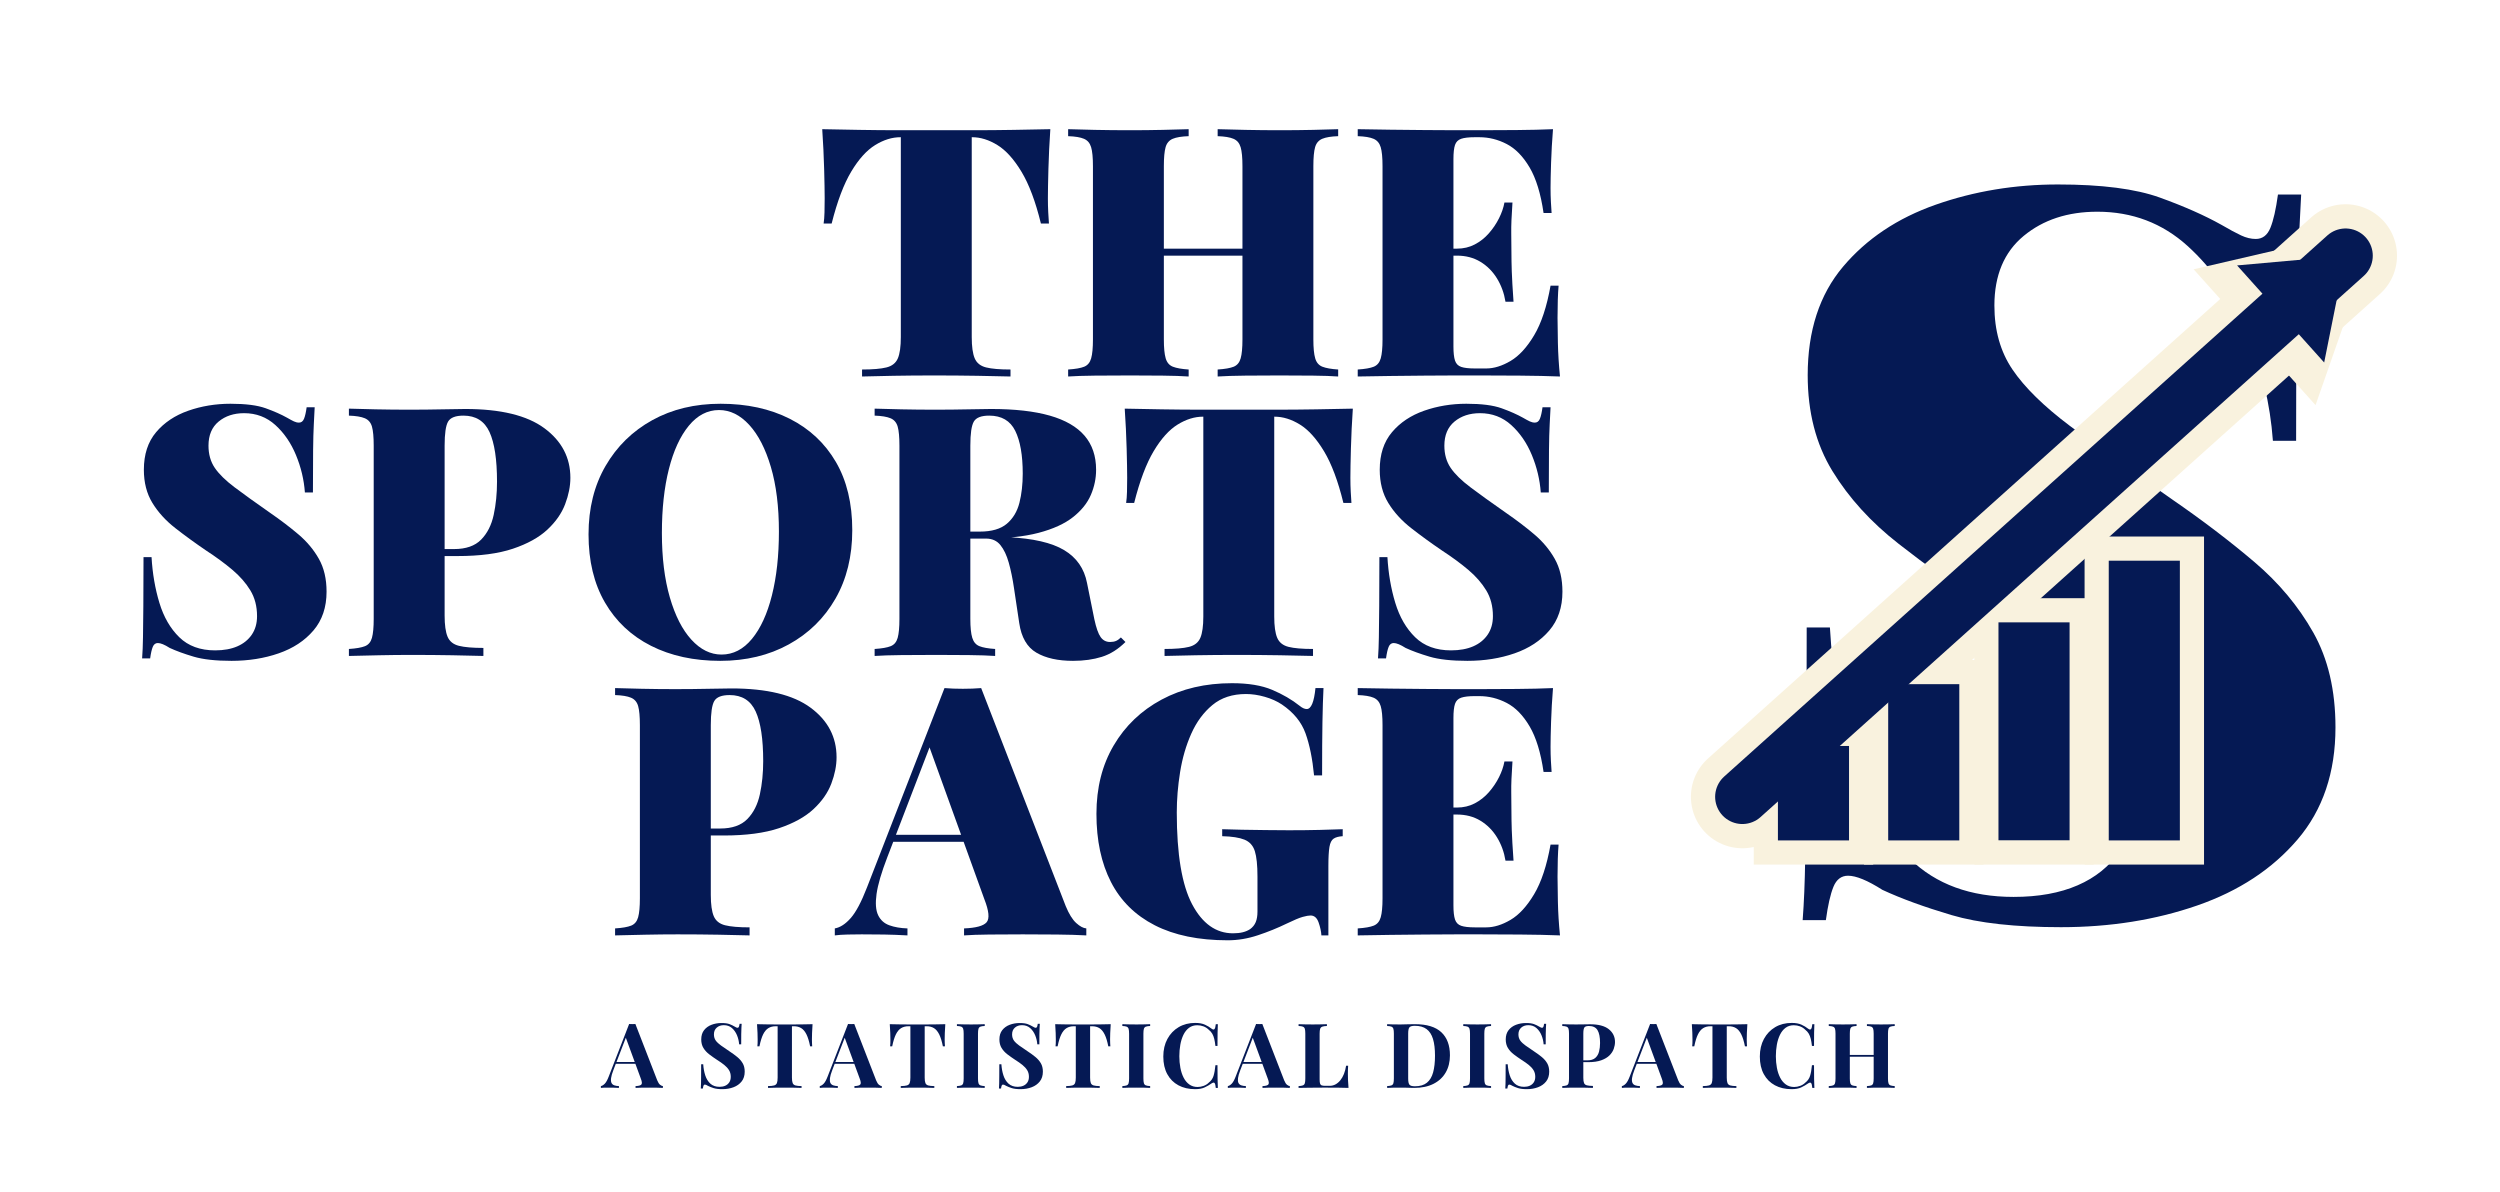
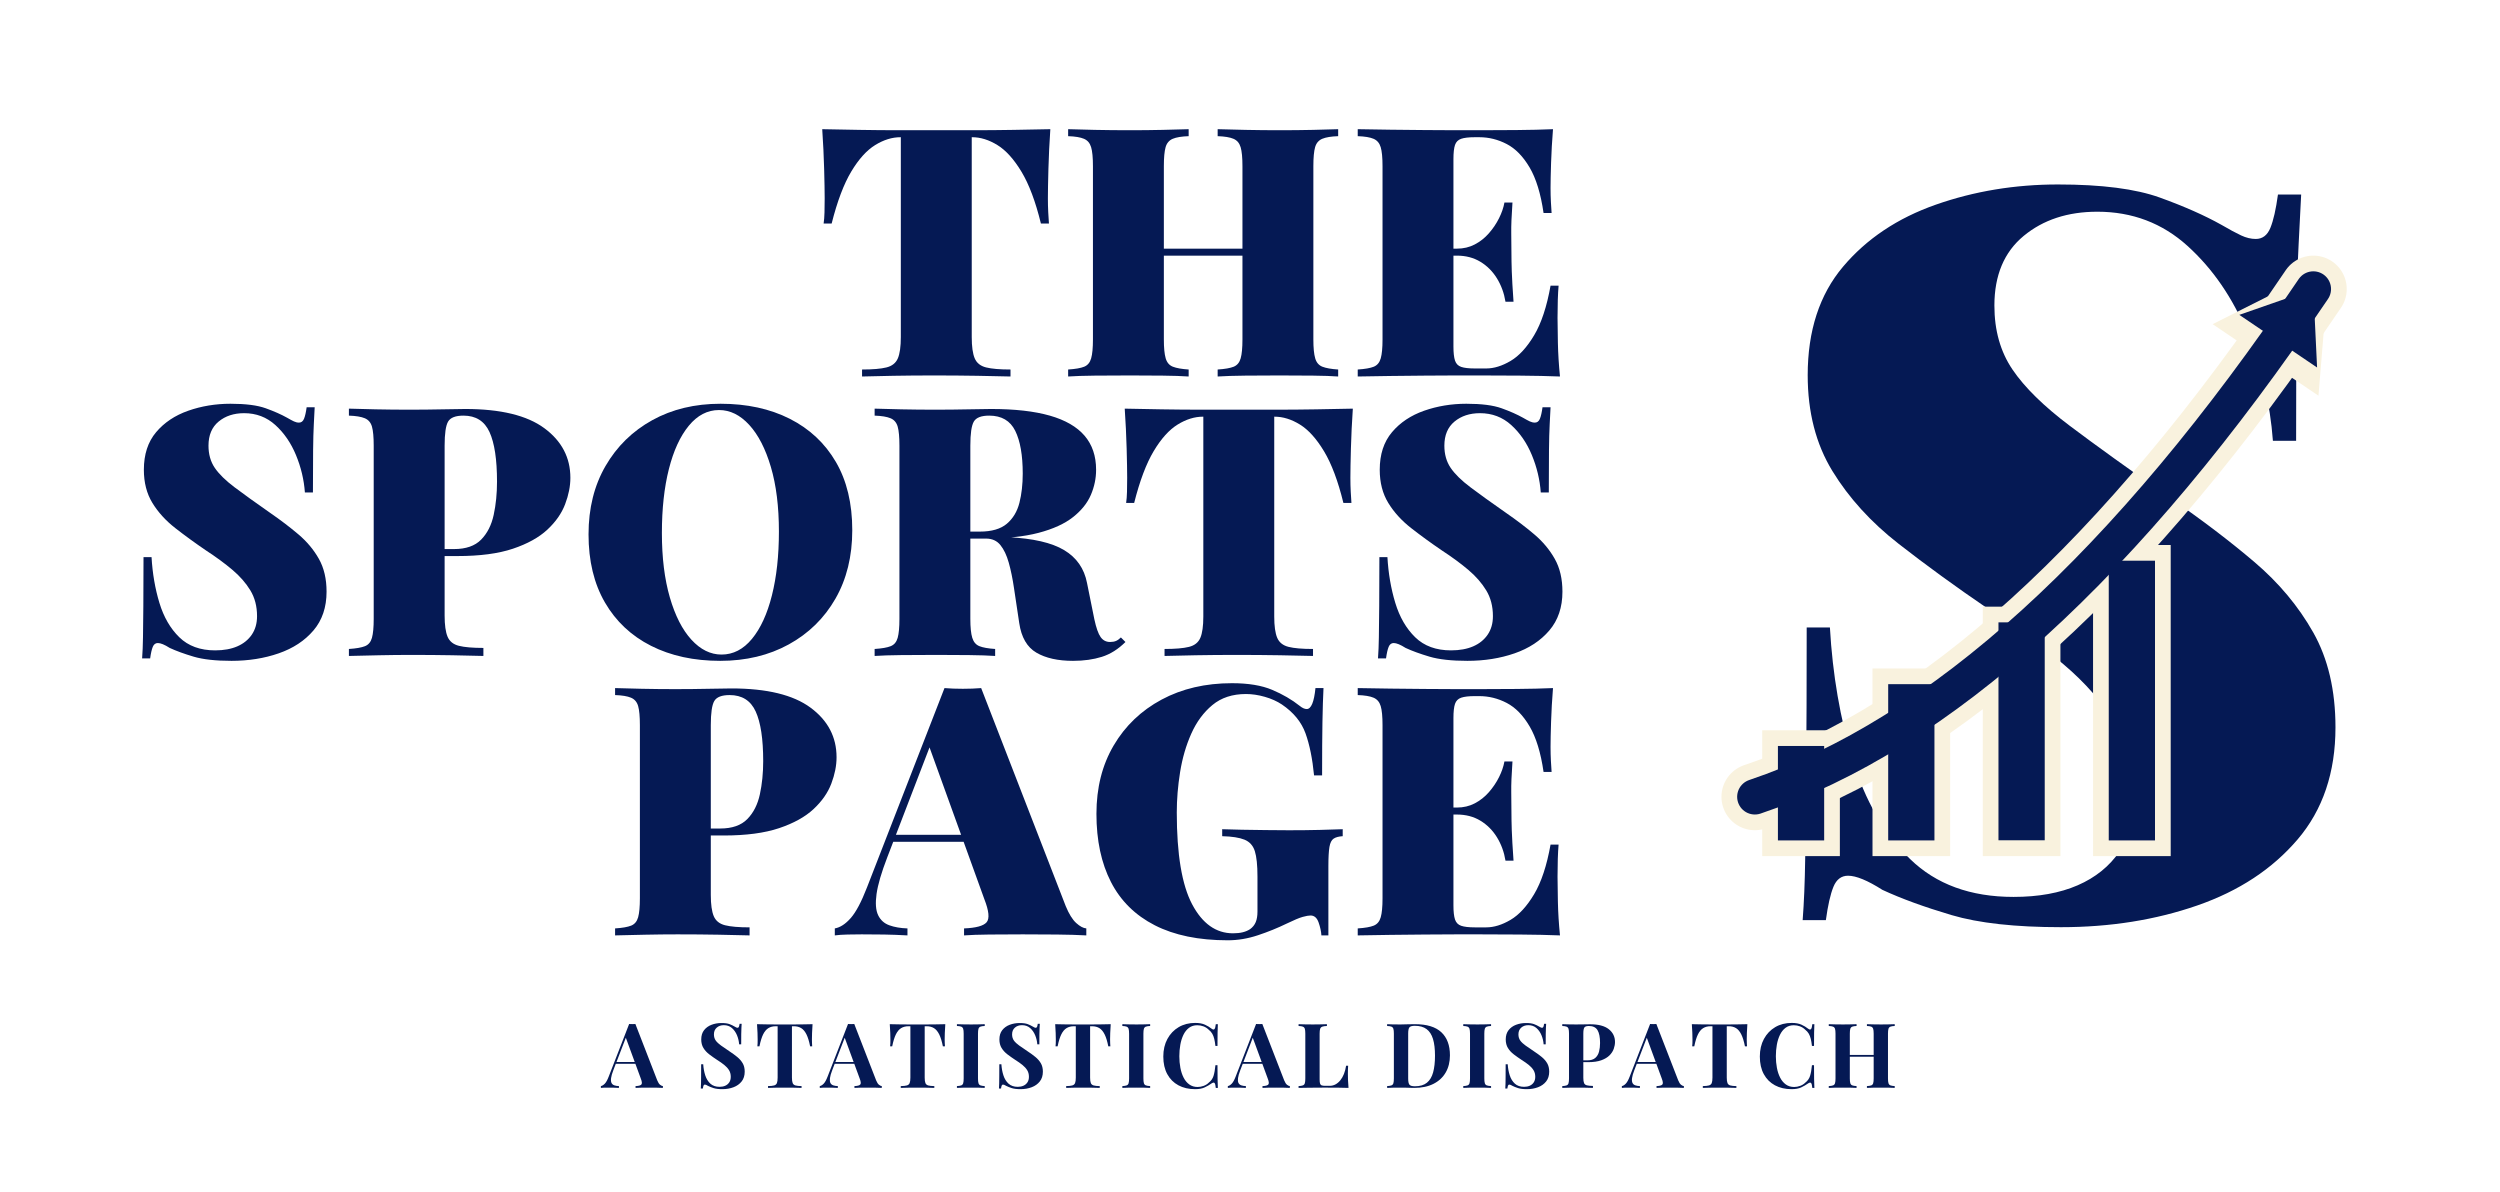
<svg xmlns="http://www.w3.org/2000/svg" width="180mm" height="85.82mm" viewBox="0 0 180 85.82">
  <path d="M676 708Q672 649 670.5 594.0Q669 539 669 510Q669 489 670.0 470.0Q671 451 672 438H649Q626 532 593.5 586.0Q561 640 524.5 662.5Q488 685 452 685H451V113Q451 72 459.5 52.0Q468 32 492.0 26.0Q516 20 562 20V0Q527 1 467.5 2.0Q408 3 343 3Q281 3 226.0 2.0Q171 1 137 0V20Q183 20 207.0 26.0Q231 32 239.5 52.0Q248 72 248 113V685H247Q211 685 174.5 662.5Q138 640 106.0 586.5Q74 533 50 438H27Q29 451 29.5 470.0Q30 489 30 510Q30 539 28.5 594.0Q27 649 23 708Q71 707 129.0 706.0Q187 705 245.0 705.0Q303 705 350 705Q397 705 455.0 705.0Q513 705 571.0 706.0Q629 707 676 708Z" fill="#051954" transform="translate(58.622,27.108) scale(0.025151,-0.025151)" />
  <path d="M456 0V20Q487 22 501.894 28.0Q516.787 34 521.894 52.0Q527 70 527 106V602Q527 639 521.766 656.5Q516.532 674 501.266 680.5Q486 687 456 688V708Q487 707 535.5 706.0Q584 705 633 705Q684.393 705 729.196 706.0Q774 707 801 708V688Q770.942 687 755.471 680.5Q740 674 735.0 656.5Q730 639 730 602V106Q730 70 735.259 52.0Q740.519 34 755.858 28.0Q771.198 22 801 20V0Q774 2 729.196 2.5Q684.393 3 633 3Q584 3 535.5 2.5Q487 2 456 0ZM28 0V20Q59 22 73.894 28.0Q88.787 34 93.894 52.0Q99 70 99 106V602Q99 639 93.766 656.5Q88.532 674 73.266 680.5Q58 687 28 688V708Q57.203 707 104.484 706.0Q151.766 705 206 705Q253 705 298.5 706.0Q344 707 373 708V688Q342.942 687 327.471 680.5Q312 674 307.0 656.5Q302 639 302 602V106Q302 70 307.259 52.0Q312.519 34 327.858 28.0Q343.198 22 373 20V0Q344 2 298.5 2.5Q253 3 206 3Q151.766 3 104.484 2.5Q57.203 2 28 0ZM217 346V366H612V346Z" fill="#051954" transform="translate(76.202,27.108) scale(0.025151,-0.025151)" />
  <path d="M587 708Q583 658 581.5 611.5Q580 565 580 540Q580 519.097 581.0 499.935Q582 480.774 583 468H560Q548 551 520.0 598.5Q492 646 454.5 665.5Q417 685 376 685H363Q337.377 685 324.188 680.5Q311 676 306.5 662.875Q302 649.75 302 622V86Q302 59 306.5 45.5Q311 32 324.188 27.5Q337.377 23 363 23H396Q429 23 465.5 44.5Q502 66 533.0 118.0Q564 170 580 260H603Q600 224 600 168Q600 143.089 601.0 96.544Q602 50 607 0Q556 2 492.0 2.5Q428 3 378 3Q351.391 3 309.664 3.0Q267.937 3 219.557 2.5Q171.178 2 121.589 1.5Q72 1 28 0V20Q59 22 73.894 28.0Q88.787 34 93.894 52.0Q99 70 99 106V602Q99 639 93.766 656.5Q88.532 674 73.266 680.5Q58 687 28 688V708Q72.462 707 121.731 706.5Q171 706 219.421 705.5Q267.842 705 309.605 705.0Q351.368 705 378 705Q424 705 482.5 705.5Q541 706 587 708ZM442 366Q442 366 442.0 356.0Q442 346 442 346H272Q272 346 272.0 356.0Q272 366 272 366ZM471 498Q467 441 467.5 411.0Q468 381 468 356Q468 331 469.0 301.0Q470 271 474 214H451Q445 251 426.5 281.0Q408 311 379.0 328.5Q350 346 312 346V366Q340 366 363.0 378.0Q386 390 403.5 410.0Q421 430 432.5 453.0Q444 476 448 498Z" fill="#051954" transform="translate(97.052,27.108) scale(0.025151,-0.025151)" />
  <path d="M302 722Q367 722 403.0 709.0Q439 696 464 682Q476 675 483.5 671.5Q491 668 498 668Q508 668 512.5 679.0Q517 690 520 712H543Q542 691 540.5 663.0Q539 635 538.5 589.0Q538 543 538 468H515Q511 523 489.5 575.0Q468 627 430.5 661.0Q393 695 341 695Q297 695 268.0 671.0Q239 647 239 602Q239 565 257.0 538.5Q275 512 313.5 483.0Q352 454 415 410Q460 379 496.5 348.0Q533 317 555.0 278.0Q577 239 577 184Q577 117 539.5 73.0Q502 29 440.0 7.5Q378 -14 305 -14Q237 -14 196.5 -2.0Q156 10 128 23Q106 37 94 37Q84 37 79.5 26.0Q75 15 72 -7H49Q51 19 51.5 53.5Q52 88 52.5 143.0Q53 198 53 283H76Q80 213 98.5 152.0Q117 91 155.5 53.5Q194 16 258 16Q295 16 321.5 27.5Q348 39 363.0 61.0Q378 83 378 114Q378 156 359.0 187.5Q340 219 307.5 246.5Q275 274 232 302Q185 334 144.0 366.0Q103 398 78.5 438.0Q54 478 54 533Q54 599 89.0 640.5Q124 682 181.0 702.0Q238 722 302 722Z" fill="#051954" transform="translate(9.000,47.229) scale(0.025151,-0.025151)" />
  <path d="M28 708Q57 707 104.5 706.0Q152 705 200 705Q250 705 296.0 706.0Q342 707 361 707Q513 707 587.5 652.0Q662 597 662 510Q662 474 647.0 434.5Q632 395 596.0 361.5Q560 328 497.5 307.0Q435 286 339 286H233V306H329Q380 306 406.5 333.0Q433 360 442.5 404.0Q452 448 452 499Q452 594 430.5 641.0Q409 688 356 688Q322 688 312.0 671.0Q302 654 302 602V116Q302 75 310.5 55.0Q319 35 343.0 29.0Q367 23 413 23V0Q379 1 324.0 2.0Q269 3 207 3Q161 3 115.0 2.0Q69 1 28 0V20Q59 22 74.0 28.0Q89 34 94.0 52.0Q99 70 99 106V602Q99 639 94.0 656.5Q89 674 73.5 680.5Q58 687 28 688Z" fill="#051954" transform="translate(24.417,47.229) scale(0.025151,-0.025151)" />
  <path d="M414.054 722Q526.995 722 611.997 679.0Q697 636 744.0 555.5Q791 475 791 360Q791 248 742.852 164.0Q694.703 80 609.106 33.0Q523.509 -14 412.946 -14Q300.005 -14 215.003 29.0Q130 72 83.0 153.0Q36 234 36 348Q36 460 84.743 544.0Q133.486 628 218.488 675.0Q303.491 722 414.054 722ZM409.646 704Q360 704 323.0 659.0Q286 614 266.0 535.0Q246 456 246 352Q246 246 268.781 167.5Q291.563 89 330.562 46.5Q369.56 4 416.668 4Q466.864 4 503.932 49.0Q541 94 561.0 173.5Q581 253 581 356Q581 463 557.994 541.0Q534.987 619 495.994 661.5Q457 704 409.646 704Z" fill="#051954" transform="translate(41.469,47.229) scale(0.025151,-0.025151)" />
  <path d="M28 708Q57 707 104.5 706.0Q152 705 200 705Q250 705 296.0 706.0Q342 707 361 707Q463 707 529.5 688.0Q596 669 629.0 630.5Q662 592 662 533Q662 496 647.0 461.0Q632 426 596.0 397.5Q560 369 497.5 352.5Q435 336 339 336H243V356H329Q380 356 406.5 378.5Q433 401 442.5 438.5Q452 476 452 522Q452 601 430.5 644.5Q409 688 356 688Q322 688 312.0 671.0Q302 654 302 602V106Q302 70 307.5 52.0Q313 34 328.0 28.0Q343 22 373 20V0Q344 2 298.5 2.5Q253 3 206 3Q152 3 104.5 2.5Q57 2 28 0V20Q59 22 74.0 28.0Q89 34 94.0 52.0Q99 70 99 106V602Q99 639 94.0 656.5Q89 674 73.5 680.5Q58 687 28 688ZM237 353Q273 352 305.0 349.0Q337 346 364.0 343.5Q391 341 410 340Q517 335 570.5 303.0Q624 271 636 209L657 105Q665 68 675.0 54.0Q685 40 702 40Q712 40 719.0 43.0Q726 46 733 53L746 40Q715 9 678.5 -2.5Q642 -14 596 -14Q531 -14 491.0 9.5Q451 33 442 94L427 194Q421 235 412.0 267.0Q403 299 388.0 317.5Q373 336 347 336H239Z" fill="#051954" transform="translate(62.269,47.229) scale(0.025151,-0.025151)" />
  <path d="M676 708Q672 649 670.5 594.0Q669 539 669 510Q669 489 670.0 470.0Q671 451 672 438H649Q626 532 593.5 586.0Q561 640 524.5 662.5Q488 685 452 685H451V113Q451 72 459.5 52.0Q468 32 492.0 26.0Q516 20 562 20V0Q527 1 467.5 2.0Q408 3 343 3Q281 3 226.0 2.0Q171 1 137 0V20Q183 20 207.0 26.0Q231 32 239.5 52.0Q248 72 248 113V685H247Q211 685 174.5 662.5Q138 640 106.0 586.5Q74 533 50 438H27Q29 451 29.5 470.0Q30 489 30 510Q30 539 28.5 594.0Q27 649 23 708Q71 707 129.0 706.0Q187 705 245.0 705.0Q303 705 350 705Q397 705 455.0 705.0Q513 705 571.0 706.0Q629 707 676 708Z" fill="#051954" transform="translate(80.402,47.229) scale(0.025151,-0.025151)" />
  <path d="M302 722Q367 722 403.0 709.0Q439 696 464 682Q476 675 483.5 671.5Q491 668 498 668Q508 668 512.5 679.0Q517 690 520 712H543Q542 691 540.5 663.0Q539 635 538.5 589.0Q538 543 538 468H515Q511 523 489.5 575.0Q468 627 430.5 661.0Q393 695 341 695Q297 695 268.0 671.0Q239 647 239 602Q239 565 257.0 538.5Q275 512 313.5 483.0Q352 454 415 410Q460 379 496.5 348.0Q533 317 555.0 278.0Q577 239 577 184Q577 117 539.5 73.0Q502 29 440.0 7.5Q378 -14 305 -14Q237 -14 196.5 -2.0Q156 10 128 23Q106 37 94 37Q84 37 79.5 26.0Q75 15 72 -7H49Q51 19 51.5 53.5Q52 88 52.5 143.0Q53 198 53 283H76Q80 213 98.5 152.0Q117 91 155.5 53.5Q194 16 258 16Q295 16 321.5 27.5Q348 39 363.0 61.0Q378 83 378 114Q378 156 359.0 187.5Q340 219 307.5 246.5Q275 274 232 302Q185 334 144.0 366.0Q103 398 78.5 438.0Q54 478 54 533Q54 599 89.0 640.5Q124 682 181.0 702.0Q238 722 302 722Z" fill="#051954" transform="translate(97.983,47.229) scale(0.025151,-0.025151)" />
  <path d="M28 708Q57 707 104.5 706.0Q152 705 200 705Q250 705 296.0 706.0Q342 707 361 707Q513 707 587.5 652.0Q662 597 662 510Q662 474 647.0 434.5Q632 395 596.0 361.5Q560 328 497.5 307.0Q435 286 339 286H233V306H329Q380 306 406.5 333.0Q433 360 442.5 404.0Q452 448 452 499Q452 594 430.5 641.0Q409 688 356 688Q322 688 312.0 671.0Q302 654 302 602V116Q302 75 310.5 55.0Q319 35 343.0 29.0Q367 23 413 23V0Q379 1 324.0 2.0Q269 3 207 3Q161 3 115.0 2.0Q69 1 28 0V20Q59 22 74.0 28.0Q89 34 94.0 52.0Q99 70 99 106V602Q99 639 94.0 656.5Q89 674 73.5 680.5Q58 687 28 688Z" fill="#051954" transform="translate(43.582,67.349) scale(0.025151,-0.025151)" />
  <path d="M398 708 640 84Q654 50 670.0 35.5Q686 21 699 20V0Q663 2 615.0 2.5Q567 3 517 3Q466 3 421.0 2.5Q376 2 349 0V20Q400 22 413.5 37.5Q427 53 407 104L247 547L267 582L129 223Q104 158 98.5 118.5Q93 79 103.0 58.0Q113 37 135.0 29.0Q157 21 187 20V0Q150 2 120.5 2.5Q91 3 56 3Q37 3 15.5 2.5Q-6 2 -21 0V20Q2 24 24.5 49.5Q47 75 71 137L293 708Q317 706 345.5 706.0Q374 706 398 708ZM433 288V268H135L145 288Z" fill="#051954" transform="translate(60.634,67.349) scale(0.025151,-0.025151)" />
  <path d="M424 722Q494 722 539.0 703.0Q584 684 618 657Q629 648 638 648Q657 648 663 708H686Q684 668 683.0 610.5Q682 553 682 458H659Q652 530 634.5 578.5Q617 627 567 661Q546 675 518.0 683.0Q490 691 464 691Q406 691 368.0 659.5Q330 628 307.5 577.5Q285 527 275.5 467.5Q266 408 266 352Q266 172 310.0 89.0Q354 6 427 6Q443 6 455.0 9.0Q467 12 476 18Q487 26 492.0 38.0Q497 50 497 68V168Q497 217 489.5 241.0Q482 265 460.0 274.0Q438 283 396 284V304Q419 303 452.0 302.5Q485 302 521.0 301.5Q557 301 587 301Q635 301 675.5 302.0Q716 303 741 304V284Q724 283 715.0 277.0Q706 271 703.0 253.0Q700 235 700 198V0H680Q679 17 672.0 37.0Q665 57 649 57Q641 57 626.5 53.0Q612 49 581 34Q542 15 498.5 0.5Q455 -14 412 -14Q287 -14 203.0 29.0Q119 72 77.5 153.0Q36 234 36 348Q36 460 85.5 544.0Q135 628 222.5 675.0Q310 722 424 722Z" fill="#051954" transform="translate(78.038,67.349) scale(0.025151,-0.025151)" />
  <path d="M587 708Q583 658 581.5 611.5Q580 565 580 540Q580 519.097 581.0 499.935Q582 480.774 583 468H560Q548 551 520.0 598.5Q492 646 454.5 665.5Q417 685 376 685H363Q337.377 685 324.188 680.5Q311 676 306.5 662.875Q302 649.75 302 622V86Q302 59 306.5 45.5Q311 32 324.188 27.5Q337.377 23 363 23H396Q429 23 465.5 44.5Q502 66 533.0 118.0Q564 170 580 260H603Q600 224 600 168Q600 143.089 601.0 96.544Q602 50 607 0Q556 2 492.0 2.5Q428 3 378 3Q351.391 3 309.664 3.0Q267.937 3 219.557 2.5Q171.178 2 121.589 1.5Q72 1 28 0V20Q59 22 73.894 28.0Q88.787 34 93.894 52.0Q99 70 99 106V602Q99 639 93.766 656.5Q88.532 674 73.266 680.5Q58 687 28 688V708Q72.462 707 121.731 706.5Q171 706 219.421 705.5Q267.842 705 309.605 705.0Q351.368 705 378 705Q424 705 482.5 705.5Q541 706 587 708ZM442 366Q442 366 442.0 356.0Q442 346 442 346H272Q272 346 272.0 356.0Q272 366 272 366ZM471 498Q467 441 467.5 411.0Q468 381 468 356Q468 331 469.0 301.0Q470 271 474 214H451Q445 251 426.5 281.0Q408 311 379.0 328.5Q350 346 312 346V366Q340 366 363.0 378.0Q386 390 403.5 410.0Q421 430 432.5 453.0Q444 476 448 498Z" fill="#051954" transform="translate(97.052,67.349) scale(0.025151,-0.025151)" />
  <path d="M302 722Q367 722 403.0 709.0Q439 696 464 682Q476 675 483.5 671.5Q491 668 498 668Q508 668 512.5 679.0Q517 690 520 712H543Q542 691 540.5 663.0Q539 635 538.5 589.0Q538 543 538 468H515Q511 523 489.5 575.0Q468 627 430.5 661.0Q393 695 341 695Q297 695 268.0 671.0Q239 647 239 602Q239 565 257.0 538.5Q275 512 313.5 483.0Q352 454 415 410Q460 379 496.5 348.0Q533 317 555.0 278.0Q577 239 577 184Q577 117 539.5 73.0Q502 29 440.0 7.5Q378 -14 305 -14Q237 -14 196.5 -2.0Q156 10 128 23Q106 37 94 37Q84 37 79.5 26.0Q75 15 72 -7H49Q51 19 51.5 53.5Q52 88 52.5 143.0Q53 198 53 283H76Q80 213 98.5 152.0Q117 91 155.5 53.5Q194 16 258 16Q295 16 321.5 27.5Q348 39 363.0 61.0Q378 83 378 114Q378 156 359.0 187.5Q340 219 307.5 246.5Q275 274 232 302Q185 334 144.0 366.0Q103 398 78.5 438.0Q54 478 54 533Q54 599 89.0 640.5Q124 682 181.0 702.0Q238 722 302 722Z" fill="#051954" transform="translate(126.231,65.740) scale(0.072657,-0.072657)" />
-   <rect x="126.27" y="51.97" width="8.60" height="10.28" fill="#f9f2de" />
-   <rect x="134.21" y="47.52" width="8.60" height="14.73" fill="#f9f2de" />
-   <rect x="142.15" y="43.07" width="8.60" height="19.18" fill="#f9f2de" />
-   <rect x="150.09" y="38.63" width="8.60" height="23.62" fill="#f9f2de" />
-   <path d="M125.45,57.37 L168.88,18.41" stroke="#f9f2de" stroke-width="7.41" stroke-linecap="round" fill="none" />
-   <path d="M171.21,16.31 L166.72,29.17 L157.94,19.39 Z" fill="#f9f2de" />
-   <rect x="128.01" y="53.71" width="5.12" height="6.80" fill="#051954" />
-   <rect x="135.95" y="49.26" width="5.12" height="11.25" fill="#051954" />
-   <rect x="143.89" y="44.81" width="5.12" height="15.69" fill="#051954" />
-   <rect x="151.83" y="40.37" width="5.12" height="20.14" fill="#051954" />
-   <path d="M125.45,57.37 L168.88,18.41" stroke="#051954" stroke-width="3.92" stroke-linecap="round" fill="none" />
-   <path d="M168.88,18.41 L167.34,26.10 L161.07,19.11 Z" fill="#051954" />
+   <rect x="126.88" y="52.58" width="5.59" height="9.06" fill="#f9f2de" />
+   <rect x="134.82" y="48.13" width="5.59" height="13.51" fill="#f9f2de" />
+   <rect x="142.76" y="43.68" width="5.59" height="17.96" fill="#f9f2de" />
+   <rect x="150.70" y="39.24" width="5.59" height="22.40" fill="#f9f2de" />
+   <path d="M126.35,57.37 Q146.46,50.60 166.56,20.81" stroke="#f9f2de" stroke-width="4.81" stroke-linecap="round" fill="none" />
+   <path d="M167.70,19.12 L166.93,28.49 L159.31,23.34 Z" fill="#f9f2de" />
+   <rect x="128.01" y="53.71" width="3.33" height="6.80" fill="#051954" />
+   <rect x="135.95" y="49.26" width="3.33" height="11.25" fill="#051954" />
+   <rect x="143.89" y="44.81" width="3.33" height="15.69" fill="#051954" />
+   <rect x="151.83" y="40.37" width="3.33" height="20.14" fill="#051954" />
+   <path d="M126.35,57.37 Q146.46,50.60 166.56,20.81" stroke="#051954" stroke-width="2.55" stroke-linecap="round" fill="none" />
+   <path d="M166.56,20.81 L166.83,26.46 L161.23,22.67 Z" fill="#051954" />
  <path d="M367.998 710 610.798 84Q625.198 48.4 642.398 34.7Q659.598 21 673.798 20V0Q644.199 2 603.799 2.5Q563.4 3 521.8 3Q475.601 3 435.001 2.5Q394.401 2 369.801 0V20Q420.801 22 434.501 37.5Q448.201 53 428.201 104L257.801 568.601L276.201 594.801L123.8 198.599Q102.4 143.599 97.9 108.899Q93.4 74.2 102.8 55.2Q112.2 36.2 133.6 28.6Q155 21 185.4 20V0Q152 2 122.1 2.5Q92.2 3 60.8 3Q39.4 3 19.5 2.5Q-0.4 2 -15.4 0V20Q6.4 24.4 28.3 47.1Q50.2 69.8 71.4 124.999L298.6 710Q314.6 708.8 333.299 708.8Q351.999 708.8 367.998 710ZM437.8 288V268H139.8L149.8 288Z" fill="#051954" transform="translate(43.363,78.329) scale(0.00648,-0.00648)" />
  <path d="M283.599 720.8Q342.599 720.8 374.598 708.4Q406.598 696 429.598 682Q441.598 675 449.098 671.5Q456.598 668 463.598 668Q473.598 668 478.098 679.0Q482.598 690 485.598 712H508.598Q507.598 692.6 506.098 666.4Q504.598 640.2 504.098 597.201Q503.598 554.201 503.598 484.001H480.598Q476.998 536.201 456.898 585.001Q436.798 633.8 400.498 665.4Q364.198 697 310.598 697Q262.998 697 231.798 669.8Q200.598 642.6 200.598 594.8Q200.598 554.599 220.598 526.499Q240.598 498.399 279.098 471.199Q317.598 443.999 373.397 406.4Q421.198 375 459.298 343.8Q497.398 312.6 519.998 274Q542.598 235.4 542.598 180.8Q542.598 115 508.498 71.8Q474.398 28.6 417.999 7.3Q361.599 -14 294.599 -14Q232.6 -14 195.9 -2.0Q159.2 10 133.6 23Q111.6 37 99.6 37Q89.6 37 85.1 26.0Q80.6 15 77.6 -7H54.6Q56.6 17 57.1 49.1Q57.6 81.2 58.1 132.599Q58.6 183.999 58.6 262.999H81.6Q85.6 196.999 104.1 139.599Q122.6 82.199 161.1 47.1Q199.6 12 263.6 12Q299 12 326.7 24.3Q354.4 36.6 371 61.6Q387.601 86.6 387.601 124.001Q387.601 165.601 368.401 196.701Q349.201 227.801 315.701 254.901Q282.2 282 237.6 310Q190.6 340.8 149.6 372Q108.6 403.2 84.1 443Q59.6 482.8 59.6 538.2Q59.6 601.4 91.2 641.7Q122.8 682 174.2 701.4Q225.599 720.8 283.599 720.8Z" fill="#051954" transform="translate(50.103,78.329) scale(0.00648,-0.00648)" />
  <path d="M642.398 708Q638.398 657.401 636.898 610.201Q635.398 563.001 635.398 538.002Q635.398 515.802 636.398 496.002Q637.398 476.202 638.398 462.001H615.398Q598.798 546.401 574.499 595.001Q550.199 643.6 516.299 664.3Q482.4 685 435.599 685H413.398V114.2Q413.398 73.6 421.498 53.6Q429.598 33.6 452.798 27.2Q475.998 20.8 520.397 20V0Q488.998 1.4 437.298 2.2Q385.599 3 330.199 3Q275 3 226.2 2.2Q177.4 1.4 147.401 0V20Q191.801 20.8 215 27.2Q238.2 33.6 246.3 53.6Q254.4 73.6 254.4 114.2V685H232.199Q185.798 685 151.699 664.3Q117.599 643.6 93.599 595.301Q69.6 547.001 52.4 462.001H29.4Q31.4 476.202 31.9 496.002Q32.4 515.802 32.4 538.002Q32.4 563.001 30.9 610.201Q29.4 657.401 25.4 708Q71 707 125.6 706.0Q180.2 705 234.999 705.0Q289.799 705 334.399 705Q378.999 705 433.599 705.0Q488.198 705 542.998 706.0Q597.798 707 642.398 708Z" fill="#051954" transform="translate(54.341,78.329) scale(0.00648,-0.00648)" />
  <path d="M367.998 710 610.798 84Q625.198 48.4 642.398 34.7Q659.598 21 673.798 20V0Q644.199 2 603.799 2.5Q563.4 3 521.8 3Q475.601 3 435.001 2.5Q394.401 2 369.801 0V20Q420.801 22 434.501 37.5Q448.201 53 428.201 104L257.801 568.601L276.201 594.801L123.8 198.599Q102.4 143.599 97.9 108.899Q93.4 74.2 102.8 55.2Q112.2 36.2 133.6 28.6Q155 21 185.4 20V0Q152 2 122.1 2.5Q92.2 3 60.8 3Q39.4 3 19.5 2.5Q-0.4 2 -15.4 0V20Q6.4 24.4 28.3 47.1Q50.2 69.8 71.4 124.999L298.6 710Q314.6 708.8 333.299 708.8Q351.999 708.8 367.998 710ZM437.8 288V268H139.8L149.8 288Z" fill="#051954" transform="translate(59.123,78.329) scale(0.00648,-0.00648)" />
  <path d="M642.398 708Q638.398 657.401 636.898 610.201Q635.398 563.001 635.398 538.002Q635.398 515.802 636.398 496.002Q637.398 476.202 638.398 462.001H615.398Q598.798 546.401 574.499 595.001Q550.199 643.6 516.299 664.3Q482.4 685 435.599 685H413.398V114.2Q413.398 73.6 421.498 53.6Q429.598 33.6 452.798 27.2Q475.998 20.8 520.397 20V0Q488.998 1.4 437.298 2.2Q385.599 3 330.199 3Q275 3 226.2 2.2Q177.4 1.4 147.401 0V20Q191.801 20.8 215 27.2Q238.2 33.6 246.3 53.6Q254.4 73.6 254.4 114.2V685H232.199Q185.798 685 151.699 664.3Q117.599 643.6 93.599 595.301Q69.6 547.001 52.4 462.001H29.4Q31.4 476.202 31.9 496.002Q32.4 515.802 32.4 538.002Q32.4 563.001 30.9 610.201Q29.4 657.401 25.4 708Q71 707 125.6 706.0Q180.2 705 234.999 705.0Q289.799 705 334.399 705Q378.999 705 433.599 705.0Q488.198 705 542.998 706.0Q597.798 707 642.398 708Z" fill="#051954" transform="translate(63.899,78.329) scale(0.00648,-0.00648)" />
  <path d="M342.598 708V688Q310.963 687 294.681 680.5Q278.398 674 272.998 656.5Q267.598 639 267.598 602V106Q267.598 70 273.153 52.0Q278.709 34 294.913 28.0Q311.117 22 342.598 20V0Q315.998 2 274.899 2.5Q233.799 3 191.599 3Q143.459 3 101.49 2.5Q59.522 2 33.6 0V20Q65.8 22 81.737 28.0Q97.673 34 103.137 52.0Q108.601 70 108.601 106V602Q108.601 639 103.06 656.5Q97.52 674 81.36 680.5Q65.2 687 33.6 688V708Q59.522 707 101.49 706.0Q143.459 705 191.599 705Q233.799 705 274.899 706.0Q315.998 707 342.598 708Z" fill="#051954" transform="translate(68.681,78.329) scale(0.00648,-0.00648)" />
  <path d="M283.599 720.8Q342.599 720.8 374.598 708.4Q406.598 696 429.598 682Q441.598 675 449.098 671.5Q456.598 668 463.598 668Q473.598 668 478.098 679.0Q482.598 690 485.598 712H508.598Q507.598 692.6 506.098 666.4Q504.598 640.2 504.098 597.201Q503.598 554.201 503.598 484.001H480.598Q476.998 536.201 456.898 585.001Q436.798 633.8 400.498 665.4Q364.198 697 310.598 697Q262.998 697 231.798 669.8Q200.598 642.6 200.598 594.8Q200.598 554.599 220.598 526.499Q240.598 498.399 279.098 471.199Q317.598 443.999 373.397 406.4Q421.198 375 459.298 343.8Q497.398 312.6 519.998 274Q542.598 235.4 542.598 180.8Q542.598 115 508.498 71.8Q474.398 28.6 417.999 7.3Q361.599 -14 294.599 -14Q232.6 -14 195.9 -2.0Q159.2 10 133.6 23Q111.6 37 99.6 37Q89.6 37 85.1 26.0Q80.6 15 77.6 -7H54.6Q56.6 17 57.1 49.1Q57.6 81.2 58.1 132.599Q58.6 183.999 58.6 262.999H81.6Q85.6 196.999 104.1 139.599Q122.6 82.199 161.1 47.1Q199.6 12 263.6 12Q299 12 326.7 24.3Q354.4 36.6 371 61.6Q387.601 86.6 387.601 124.001Q387.601 165.601 368.401 196.701Q349.201 227.801 315.701 254.901Q282.2 282 237.6 310Q190.6 340.8 149.6 372Q108.6 403.2 84.1 443Q59.6 482.8 59.6 538.2Q59.6 601.4 91.2 641.7Q122.8 682 174.2 701.4Q225.599 720.8 283.599 720.8Z" fill="#051954" transform="translate(71.571,78.329) scale(0.00648,-0.00648)" />
  <path d="M642.398 708Q638.398 657.401 636.898 610.201Q635.398 563.001 635.398 538.002Q635.398 515.802 636.398 496.002Q637.398 476.202 638.398 462.001H615.398Q598.798 546.401 574.499 595.001Q550.199 643.6 516.299 664.3Q482.4 685 435.599 685H413.398V114.2Q413.398 73.6 421.498 53.6Q429.598 33.6 452.798 27.2Q475.998 20.8 520.397 20V0Q488.998 1.4 437.298 2.2Q385.599 3 330.199 3Q275 3 226.2 2.2Q177.4 1.4 147.401 0V20Q191.801 20.8 215 27.2Q238.2 33.6 246.3 53.6Q254.4 73.6 254.4 114.2V685H232.199Q185.798 685 151.699 664.3Q117.599 643.6 93.599 595.301Q69.6 547.001 52.4 462.001H29.4Q31.4 476.202 31.9 496.002Q32.4 515.802 32.4 538.002Q32.4 563.001 30.9 610.201Q29.4 657.401 25.4 708Q71 707 125.6 706.0Q180.2 705 234.999 705.0Q289.799 705 334.399 705Q378.999 705 433.599 705.0Q488.198 705 542.998 706.0Q597.798 707 642.398 708Z" fill="#051954" transform="translate(75.809,78.329) scale(0.00648,-0.00648)" />
  <path d="M342.598 708V688Q310.963 687 294.681 680.5Q278.398 674 272.998 656.5Q267.598 639 267.598 602V106Q267.598 70 273.153 52.0Q278.709 34 294.913 28.0Q311.117 22 342.598 20V0Q315.998 2 274.899 2.5Q233.799 3 191.599 3Q143.459 3 101.49 2.5Q59.522 2 33.6 0V20Q65.8 22 81.737 28.0Q97.673 34 103.137 52.0Q108.601 70 108.601 106V602Q108.601 639 103.06 656.5Q97.52 674 81.36 680.5Q65.2 687 33.6 688V708Q59.522 707 101.49 706.0Q143.459 705 191.599 705Q233.799 705 274.899 706.0Q315.998 707 342.598 708Z" fill="#051954" transform="translate(80.591,78.329) scale(0.00648,-0.00648)" />
  <path d="M396.799 722Q462.799 722 505.299 702.5Q547.799 683 580.799 657Q600.799 642 611.299 653.5Q621.799 665 625.799 708H648.799Q646.799 669.2 645.799 613.5Q644.799 557.8 644.799 466H621.799Q616.599 512 608.799 544.7Q600.999 577.4 586.799 602Q572.599 626.599 546.6 646.999Q521.6 671.8 488.699 684Q455.799 696.2 419.998 696.2Q366.198 696.2 328.198 667.5Q290.198 638.801 266.498 590.101Q242.798 541.401 231.797 479.701Q220.797 418.001 220.797 352Q220.797 284.799 232.397 223.299Q243.998 161.799 268.498 113.899Q292.998 65.999 331.798 38.1Q370.598 10.2 423.998 10.2Q456.999 10.2 490.699 22.5Q524.4 34.8 548.2 58.601Q586.999 88.801 600.899 133.6Q614.799 178.4 621.799 252H644.799Q644.799 156.8 645.799 98.3Q646.799 39.8 648.799 0H625.799Q621.799 43 612.299 54.0Q602.799 65 580.799 51Q543.799 25 502.299 5.5Q460.799 -14 395.799 -14Q289.999 -14 210.4 29.0Q130.8 72 86.8 153.0Q42.8 234 42.8 348Q42.8 460 88.3 544.0Q133.8 628 213.4 675.0Q292.999 722 396.799 722Z" fill="#051954" transform="translate(83.481,78.329) scale(0.00648,-0.00648)" />
  <path d="M367.998 710 610.798 84Q625.198 48.4 642.398 34.7Q659.598 21 673.798 20V0Q644.199 2 603.799 2.5Q563.4 3 521.8 3Q475.601 3 435.001 2.5Q394.401 2 369.801 0V20Q420.801 22 434.501 37.5Q448.201 53 428.201 104L257.801 568.601L276.201 594.801L123.8 198.599Q102.4 143.599 97.9 108.899Q93.4 74.2 102.8 55.2Q112.2 36.2 133.6 28.6Q155 21 185.4 20V0Q152 2 122.1 2.5Q92.2 3 60.8 3Q39.4 3 19.5 2.5Q-0.4 2 -15.4 0V20Q6.4 24.4 28.3 47.1Q50.2 69.8 71.4 124.999L298.6 710Q314.6 708.8 333.299 708.8Q351.999 708.8 367.998 710ZM437.8 288V268H139.8L149.8 288Z" fill="#051954" transform="translate(88.503,78.329) scale(0.00648,-0.00648)" />
  <path d="M348.598 708V688Q314.598 687 297.098 680.5Q279.598 674 273.598 656.5Q267.598 639 267.598 602V94Q267.598 63.4 272.398 48.1Q277.198 32.8 290.798 27.9Q304.398 23 330.599 23H379.6Q414 23 443.8 39Q473.6 55 497.7 84.599Q521.8 114.199 537.999 155.299Q554.199 196.398 561.599 245.999H584.599Q581.599 211.999 581.599 157.999Q581.599 134.799 582.799 90.899Q583.999 47 588.599 0Q537.599 2 473.599 2.5Q409.599 3 359.599 3Q334.599 3 295.899 3.0Q257.199 3 212.1 2.5Q167 2 120.9 1.5Q74.8 1 33.6 0V20Q65.8 22 81.8 28.0Q97.801 34 103.201 52.0Q108.601 70 108.601 106V602Q108.601 639 103.201 656.5Q97.801 674 81.5 680.5Q65.2 687 33.6 688V708Q59.4 707 101.5 706.0Q143.599 705 191.599 705Q235.599 705 278.198 706.0Q320.798 707 348.598 708Z" fill="#051954" transform="translate(93.279,78.329) scale(0.00648,-0.00648)" />
  <path d="M342.599 708Q540.198 708 635.898 618.5Q731.597 529 731.597 362Q731.597 253 684.598 171.5Q637.598 90 548.498 45.0Q459.398 0 333.599 0Q317.999 0 292.099 1.0Q266.199 2 238.199 2.5Q210.199 3 187.599 3Q143.599 3 101.5 2.5Q59.4 2 33.6 0V20Q65.8 22 81.8 28.0Q97.801 34 103.201 52.0Q108.601 70 108.601 106V602Q108.601 639 103.201 656.5Q97.801 674 81.5 680.5Q65.2 687 33.6 688V708Q59.4 707 101.5 705.5Q143.599 704 185.599 705Q221.799 706 267.299 707.0Q312.799 708 342.599 708ZM341.598 690Q295.598 690 281.598 673.0Q267.598 656 267.598 604V104Q267.598 52 282.098 35.0Q296.598 18 342.598 18Q426.999 18 475.599 57.5Q524.2 97 544.9 173.0Q565.6 249 565.6 358Q565.6 470 543.3 543.5Q521 617 471.899 653.5Q422.799 690 341.598 690Z" fill="#051954" transform="translate(99.655,78.329) scale(0.00648,-0.00648)" />
  <path d="M342.598 708V688Q310.963 687 294.681 680.5Q278.398 674 272.998 656.5Q267.598 639 267.598 602V106Q267.598 70 273.153 52.0Q278.709 34 294.913 28.0Q311.117 22 342.598 20V0Q315.998 2 274.899 2.5Q233.799 3 191.599 3Q143.459 3 101.49 2.5Q59.522 2 33.6 0V20Q65.8 22 81.737 28.0Q97.673 34 103.137 52.0Q108.601 70 108.601 106V602Q108.601 639 103.06 656.5Q97.52 674 81.36 680.5Q65.2 687 33.6 688V708Q59.522 707 101.49 706.0Q143.459 705 191.599 705Q233.799 705 274.899 706.0Q315.998 707 342.598 708Z" fill="#051954" transform="translate(105.137,78.329) scale(0.00648,-0.00648)" />
  <path d="M283.599 720.8Q342.599 720.8 374.598 708.4Q406.598 696 429.598 682Q441.598 675 449.098 671.5Q456.598 668 463.598 668Q473.598 668 478.098 679.0Q482.598 690 485.598 712H508.598Q507.598 692.6 506.098 666.4Q504.598 640.2 504.098 597.201Q503.598 554.201 503.598 484.001H480.598Q476.998 536.201 456.898 585.001Q436.798 633.8 400.498 665.4Q364.198 697 310.598 697Q262.998 697 231.798 669.8Q200.598 642.6 200.598 594.8Q200.598 554.599 220.598 526.499Q240.598 498.399 279.098 471.199Q317.598 443.999 373.397 406.4Q421.198 375 459.298 343.8Q497.398 312.6 519.998 274Q542.598 235.4 542.598 180.8Q542.598 115 508.498 71.8Q474.398 28.6 417.999 7.3Q361.599 -14 294.599 -14Q232.6 -14 195.9 -2.0Q159.2 10 133.6 23Q111.6 37 99.6 37Q89.6 37 85.1 26.0Q80.6 15 77.6 -7H54.6Q56.6 17 57.1 49.1Q57.6 81.2 58.1 132.599Q58.6 183.999 58.6 262.999H81.6Q85.6 196.999 104.1 139.599Q122.6 82.199 161.1 47.1Q199.6 12 263.6 12Q299 12 326.7 24.3Q354.4 36.6 371 61.6Q387.601 86.6 387.601 124.001Q387.601 165.601 368.401 196.701Q349.201 227.801 315.701 254.901Q282.2 282 237.6 310Q190.6 340.8 149.6 372Q108.6 403.2 84.1 443Q59.6 482.8 59.6 538.2Q59.6 601.4 91.2 641.7Q122.8 682 174.2 701.4Q225.599 720.8 283.599 720.8Z" fill="#051954" transform="translate(108.027,78.329) scale(0.00648,-0.00648)" />
  <path d="M33.6 708Q59.4 707 101.5 706.0Q143.599 705 185.599 705Q234.399 705 279.199 706.0Q323.999 707 342.599 707Q482.198 707 550.898 652.0Q619.597 597 619.597 510Q619.597 474 605.797 434.5Q591.998 395 558.598 361.5Q525.198 328 467.298 307.0Q409.398 286 320.599 286H218.599V306H310.599Q369.599 306 400.5 333.0Q431.4 360 442.5 404.0Q453.6 448 453.6 499Q453.6 594 425.7 641.0Q397.799 688 329.598 688Q290.798 688 279.198 671.0Q267.598 654 267.598 602V112Q267.598 73 275.698 53.8Q283.798 34.6 306.998 28.6Q330.198 22.6 374.598 21.8V0Q343.798 1.4 294.798 2.2Q245.799 3 192.199 3Q148.999 3 107.8 2.2Q66.6 1.4 33.6 0V20Q65.8 22 81.8 28.0Q97.801 34 103.201 52.0Q108.601 70 108.601 106V602Q108.601 639 103.201 656.5Q97.801 674 81.5 680.5Q65.2 687 33.6 688Z" fill="#051954" transform="translate(112.265,78.329) scale(0.00648,-0.00648)" />
  <path d="M367.998 710 610.798 84Q625.198 48.4 642.398 34.7Q659.598 21 673.798 20V0Q644.199 2 603.799 2.5Q563.4 3 521.8 3Q475.601 3 435.001 2.5Q394.401 2 369.801 0V20Q420.801 22 434.501 37.5Q448.201 53 428.201 104L257.801 568.601L276.201 594.801L123.8 198.599Q102.4 143.599 97.9 108.899Q93.4 74.2 102.8 55.2Q112.2 36.2 133.6 28.6Q155 21 185.4 20V0Q152 2 122.1 2.5Q92.2 3 60.8 3Q39.4 3 19.5 2.5Q-0.4 2 -15.4 0V20Q6.4 24.4 28.3 47.1Q50.2 69.8 71.4 124.999L298.6 710Q314.6 708.8 333.299 708.8Q351.999 708.8 367.998 710ZM437.8 288V268H139.8L149.8 288Z" fill="#051954" transform="translate(116.873,78.329) scale(0.00648,-0.00648)" />
  <path d="M642.398 708Q638.398 657.401 636.898 610.201Q635.398 563.001 635.398 538.002Q635.398 515.802 636.398 496.002Q637.398 476.202 638.398 462.001H615.398Q598.798 546.401 574.499 595.001Q550.199 643.6 516.299 664.3Q482.4 685 435.599 685H413.398V114.2Q413.398 73.6 421.498 53.6Q429.598 33.6 452.798 27.2Q475.998 20.8 520.397 20V0Q488.998 1.4 437.298 2.2Q385.599 3 330.199 3Q275 3 226.2 2.2Q177.4 1.4 147.401 0V20Q191.801 20.8 215 27.2Q238.2 33.6 246.3 53.6Q254.4 73.6 254.4 114.2V685H232.199Q185.798 685 151.699 664.3Q117.599 643.6 93.599 595.301Q69.6 547.001 52.4 462.001H29.4Q31.4 476.202 31.9 496.002Q32.4 515.802 32.4 538.002Q32.4 563.001 30.9 610.201Q29.4 657.401 25.4 708Q71 707 125.6 706.0Q180.2 705 234.999 705.0Q289.799 705 334.399 705Q378.999 705 433.599 705.0Q488.198 705 542.998 706.0Q597.798 707 642.398 708Z" fill="#051954" transform="translate(121.648,78.329) scale(0.00648,-0.00648)" />
  <path d="M396.799 722Q462.799 722 505.299 702.5Q547.799 683 580.799 657Q600.799 642 611.299 653.5Q621.799 665 625.799 708H648.799Q646.799 669.2 645.799 613.5Q644.799 557.8 644.799 466H621.799Q616.599 512 608.799 544.7Q600.999 577.4 586.799 602Q572.599 626.599 546.6 646.999Q521.6 671.8 488.699 684Q455.799 696.2 419.998 696.2Q366.198 696.2 328.198 667.5Q290.198 638.801 266.498 590.101Q242.798 541.401 231.797 479.701Q220.797 418.001 220.797 352Q220.797 284.799 232.397 223.299Q243.998 161.799 268.498 113.899Q292.998 65.999 331.798 38.1Q370.598 10.2 423.998 10.2Q456.999 10.2 490.699 22.5Q524.4 34.8 548.2 58.601Q586.999 88.801 600.899 133.6Q614.799 178.4 621.799 252H644.799Q644.799 156.8 645.799 98.3Q646.799 39.8 648.799 0H625.799Q621.799 43 612.299 54.0Q602.799 65 580.799 51Q543.799 25 502.299 5.5Q460.799 -14 395.799 -14Q289.999 -14 210.4 29.0Q130.8 72 86.8 153.0Q42.8 234 42.8 348Q42.8 460 88.3 544.0Q133.8 628 213.4 675.0Q292.999 722 396.799 722Z" fill="#051954" transform="translate(126.431,78.329) scale(0.00648,-0.00648)" />
  <path d="M457.6 0V20Q489.8 22 505.736 28.0Q521.673 34 527.136 52.0Q532.6 70 532.6 106V602Q532.6 639 527.06 656.5Q521.519 674 505.36 680.5Q489.2 687 457.6 688V708Q485.4 707 528.5 706.0Q571.599 705 614.599 705Q661.034 705 701.516 706.0Q741.998 707 766.598 708V688Q734.963 687 718.68 680.5Q702.398 674 696.998 656.5Q691.598 639 691.598 602V106Q691.598 70 697.153 52.0Q702.709 34 718.913 28.0Q735.116 22 766.598 20V0Q741.998 2 701.516 2.5Q661.034 3 614.599 3Q571.599 3 528.5 2.5Q485.4 2 457.6 0ZM33.6 0V20Q65.8 22 81.737 28.0Q97.673 34 103.137 52.0Q108.601 70 108.601 106V602Q108.601 639 103.06 656.5Q97.52 674 81.36 680.5Q65.2 687 33.6 688V708Q59.522 707 101.49 706.0Q143.459 705 191.599 705Q233.799 705 274.899 706.0Q315.998 707 342.598 708V688Q310.963 687 294.681 680.5Q278.398 674 272.998 656.5Q267.598 639 267.598 602V106Q267.598 70 273.153 52.0Q278.709 34 294.913 28.0Q311.117 22 342.598 20V0Q315.998 2 274.899 2.5Q233.799 3 191.599 3Q143.459 3 101.49 2.5Q59.522 2 33.6 0ZM202.599 346V366H597.599V346Z" fill="#051954" transform="translate(131.453,78.329) scale(0.00648,-0.00648)" />
</svg>
